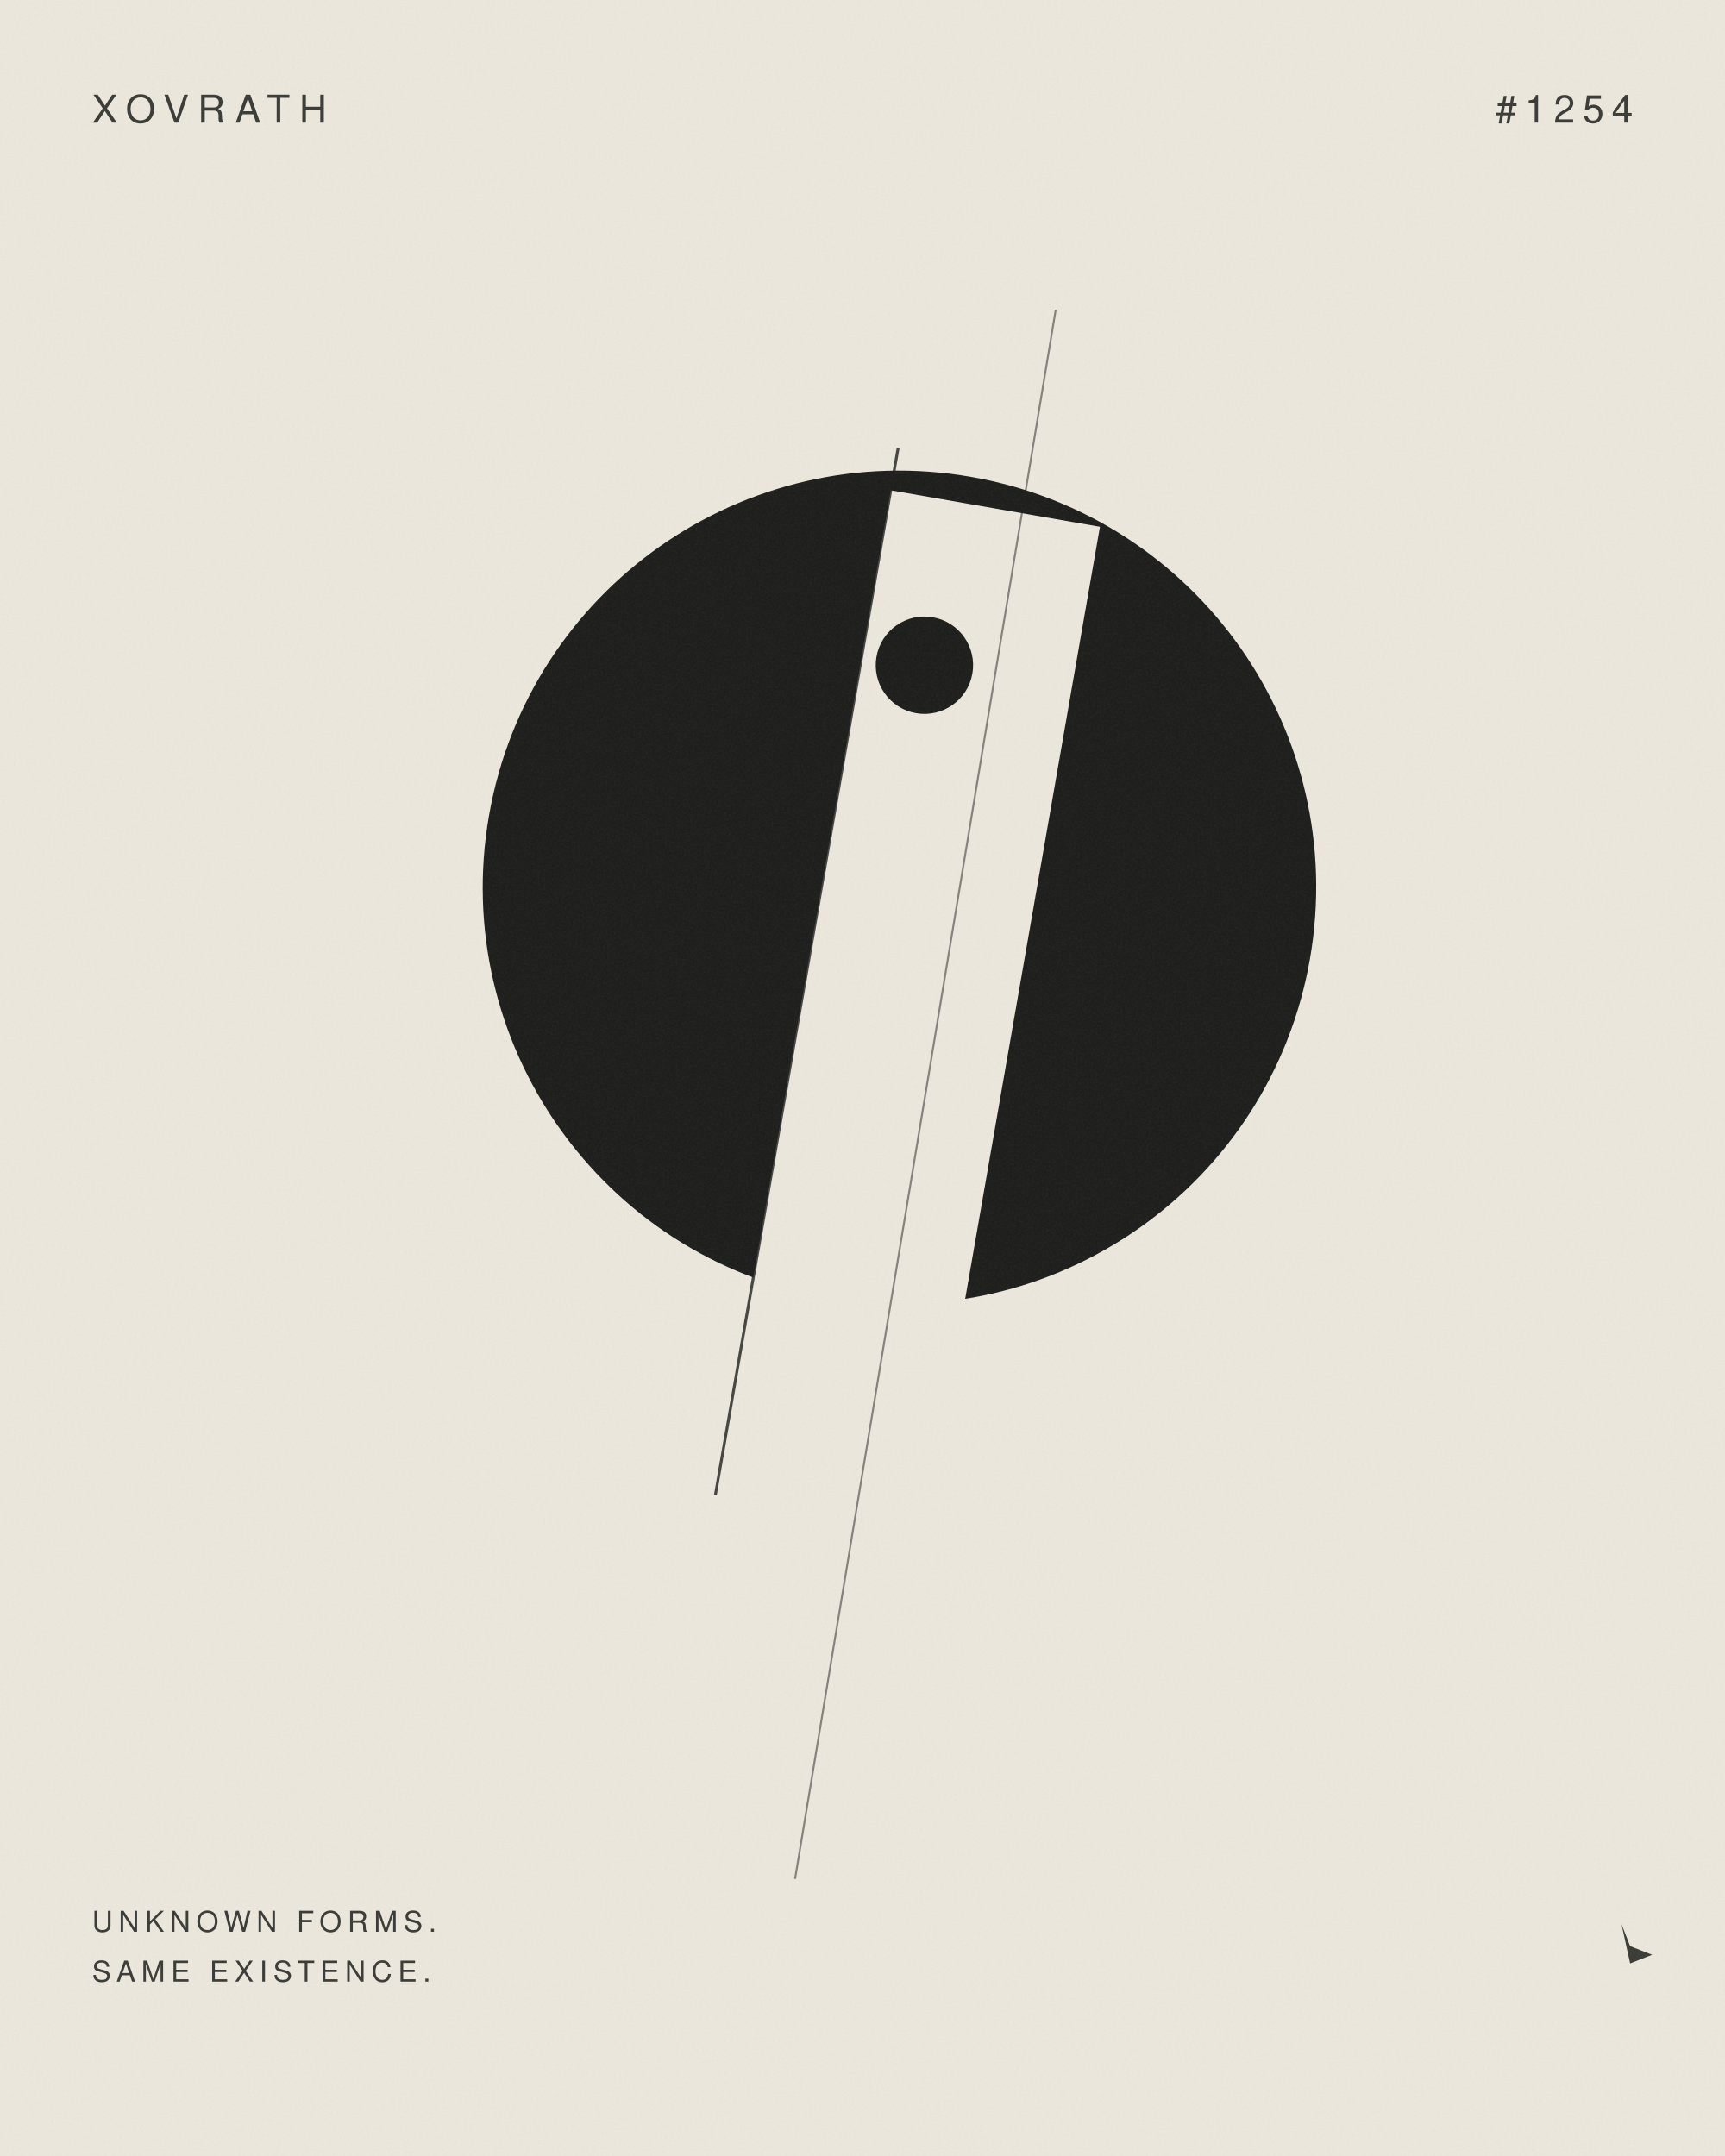
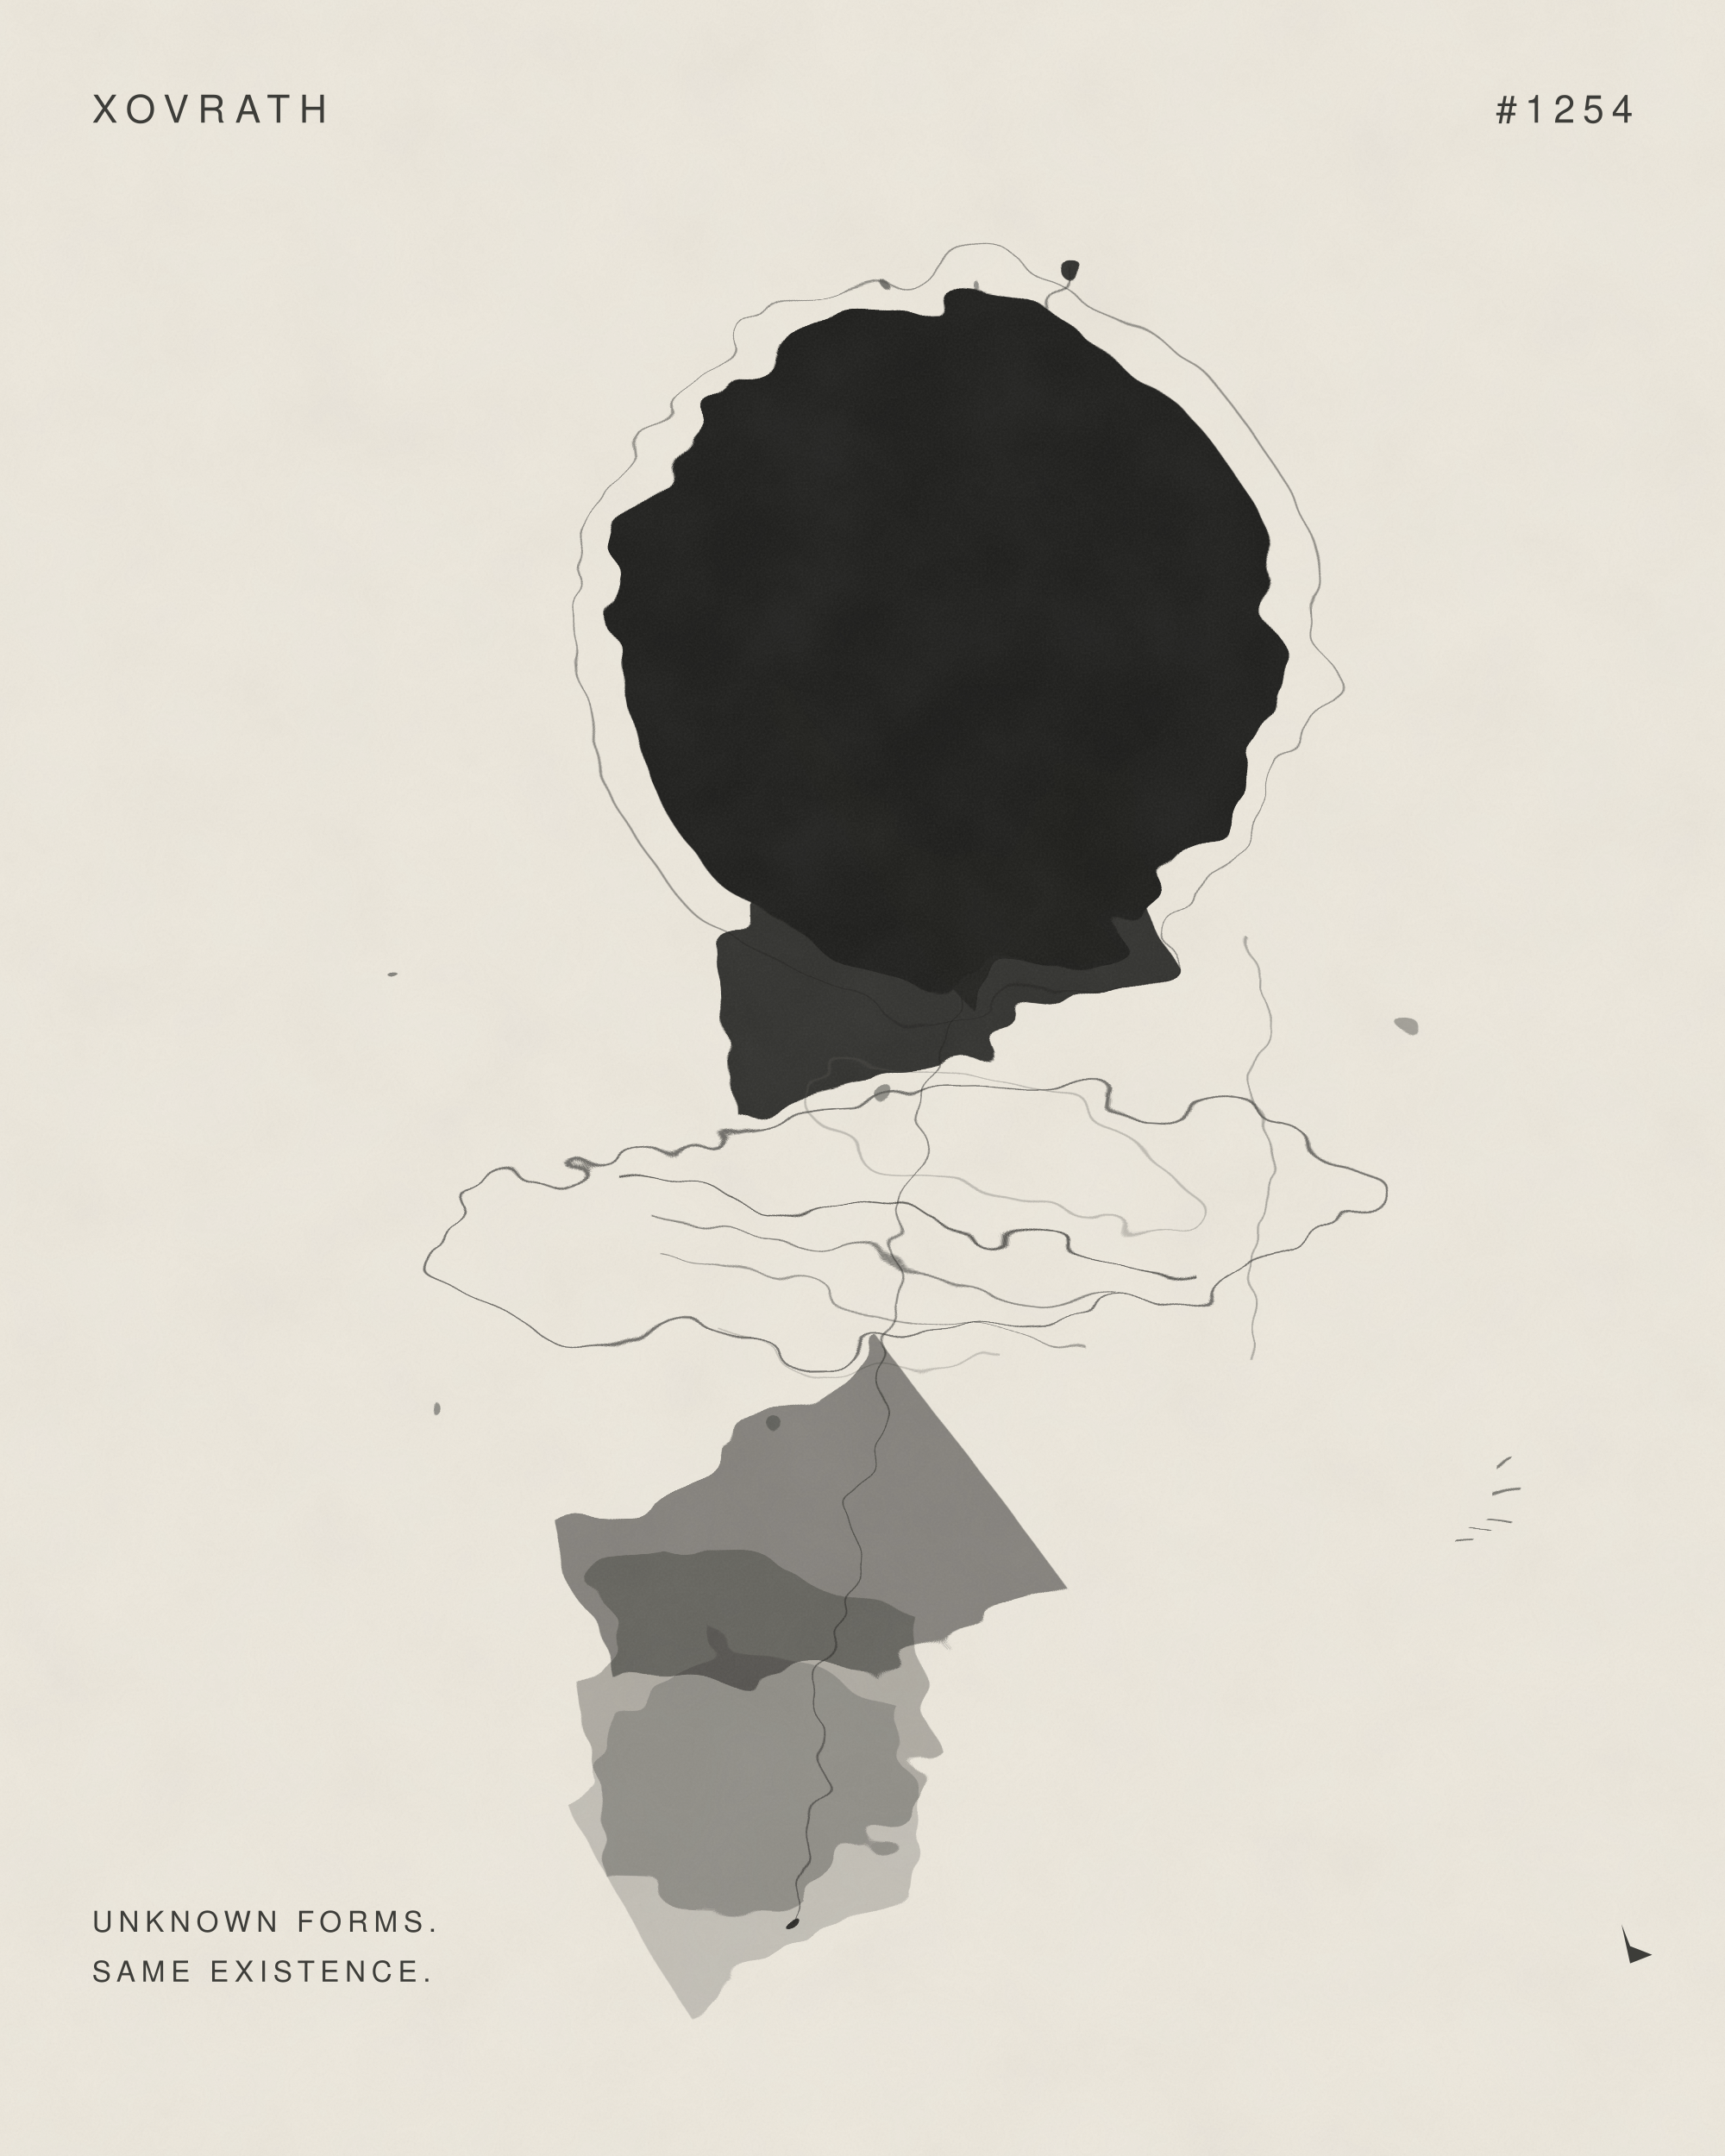
<svg xmlns="http://www.w3.org/2000/svg" viewBox="0 0 900 1125" width="900" height="1125">
+   <defs>
+     <filter id="warp" x="-20%" y="-20%" width="140%" height="140%">
+       <feTurbulence type="fractalNoise" baseFrequency="0.012 0.02" numOctaves="3" seed="90" result="n" />
+       <feDisplacementMap in="SourceGraphic" in2="n" scale="55" />
+     </filter>
+     <filter id="g">
+       <feTurbulence type="fractalNoise" baseFrequency="0.9" numOctaves="2" stitchTiles="stitch" />
+       <feColorMatrix type="saturate" values="0" />
+     </filter>
+     <filter id="g2">
+       <feTurbulence type="fractalNoise" baseFrequency="0.02" numOctaves="4" seed="3" stitchTiles="stitch" />
+       <feColorMatrix type="saturate" values="0" />
+     </filter>
+   </defs>
  <rect width="900" height="1125" fill="#ece7dc" />
  <g transform="rotate(9.9 450 545)">
-     <circle cx="454.9" cy="460.9" r="217.4" fill="#1c1c1a" />
-     <rect x="414.8" y="257.6" width="110.8" height="554.5" fill="#ece7dc" />
-     <line x1="414.8" y1="235.2" x2="414.8" y2="789.8" stroke="#1c1c1a" stroke-width="1.5" opacity="0.8" />
-     <line x1="483.4" y1="150" x2="490.2" y2="980" stroke="#1c1c1a" stroke-width="1" opacity="0.5" />
-     <circle cx="447.8" cy="344.5" r="25.4" fill="#1c1c1a" />
+     <g filter="url(#warp)">
+       <circle cx="458.8" cy="330.9" r="172.4" fill="#1c1c1a" />
+       <circle cx="458.8" cy="330.9" r="192.4" fill="none" stroke="#1c1c1a" stroke-width="1" opacity="0.45" />
+       <line x1="489.6" y1="130" x2="489.6" y2="1000" stroke="#1c1c1a" stroke-width="1" opacity="0.5" />
+       <circle cx="489.6" cy="130" r="5.4" fill="#1c1c1a" opacity="0.9" />
+       <circle cx="489.6" cy="1000" r="4.1" fill="#1c1c1a" opacity="0.9" />
+       <polygon points="595.8,466.9 517.1,534.3 390.4,590.2 371.2,511.7 449.1,364.8 493.6,319.3" fill="#1c1c1a" fill-opacity="0.9" />
+       <polygon points="590.6,440.5 499.4,512.6 468.4,489.3 375.5,387.3 459.5,303.6 503.7,271.3" fill="#1c1c1a" fill-opacity="0.8" />
+       <polygon points="576.7,333.8 512.2,438.7 440.5,428.9 382.9,371.5 463.5,259 509.7,251.7" fill="#1c1c1a" fill-opacity="0.6" />
+       <polygon points="601.3,803.3 485.9,696.4 442.5,732.6 339.4,822 368.5,882.6 512.9,867.8" fill="#1c1c1a" fill-opacity="0.5" />
+       <polygon points="551.4,898 526.4,832.5 388.7,818.5 354.4,892.3 396.4,998.9 492.7,987" fill="#1c1c1a" fill-opacity="0.3" />
+       <polygon points="539.8,967.9 536.3,891.4 417.4,852.5 360.5,955.9 446,1057.5 496.5,1025.7" fill="#1c1c1a" fill-opacity="0.2" />
+       <line x1="332.4" y1="630.5" x2="638.4" y2="630.5" stroke="#1c1c1a" stroke-width="1" opacity="0.7" />
+       <line x1="361.6" y1="656.5" x2="609.2" y2="656.5" stroke="#1c1c1a" stroke-width="1" opacity="0.5" />
+       <line x1="376.9" y1="682.5" x2="593.9" y2="682.5" stroke="#1c1c1a" stroke-width="1" opacity="0.4" />
+       <line x1="405.9" y1="708.5" x2="564.9" y2="708.5" stroke="#1c1c1a" stroke-width="1" opacity="0.2" />
+       <ellipse cx="485.4" cy="632.5" rx="251.2" ry="61.4" fill="none" stroke="#1c1c1a" stroke-width="1.2" opacity="0.6" transform="rotate(-14.2 485.4 632.5)" />
+       <line x1="803.5" y1="695" x2="816.4" y2="695" stroke="#555550" stroke-width="1.5" opacity="0.75" />
+       <line x1="803.5" y1="709" x2="822.7" y2="709" stroke="#555550" stroke-width="1.5" opacity="0.75" />
+       <line x1="803.5" y1="723" x2="817.1" y2="723" stroke="#555550" stroke-width="1.5" opacity="0.75" />
+       <line x1="803.5" y1="737" x2="815.2" y2="737" stroke="#555550" stroke-width="1.5" opacity="0.75" />
+       <line x1="803.5" y1="751" x2="814.6" y2="751" stroke="#555550" stroke-width="1.5" opacity="0.75" />
+       <circle cx="392.1" cy="151.1" r="1.9" fill="#555550" opacity="0.8" />
+       <circle cx="452.8" cy="156.9" r="1.6" fill="#555550" opacity="0.6" />
+       <circle cx="439.7" cy="748.9" r="3.8" fill="#555550" opacity="0.8" />
+       <circle cx="469" cy="572.3" r="4.9" fill="#555550" opacity="0.6" />
+       <circle cx="263.7" cy="770.4" r="2.5" fill="#555550" opacity="0.6" />
+       <circle cx="727.2" cy="485" r="4.9" fill="#555550" opacity="0.5" />
+       <circle cx="200.5" cy="549.4" r="2.3" fill="#555550" opacity="0.7" />
+       <line x1="682.3" y1="676.5" x2="651.4" y2="468.7" stroke="#555550" stroke-width="1" opacity="0.45" />
+       <ellipse cx="527.3" cy="584" rx="104.2" ry="30.4" fill="none" stroke="#555550" stroke-width="1.2" opacity="0.3" transform="rotate(5.4 527.3 584)" />
+     </g>
  </g>
-   <filter id="g">
-     <feTurbulence type="fractalNoise" baseFrequency="0.9" numOctaves="2" stitchTiles="stitch" />
-     <feColorMatrix type="saturate" values="0" />
-   </filter>
-   <rect width="900" height="1125" filter="url(#g)" opacity="0.06" />
+   <rect width="900" height="1125" filter="url(#g)" opacity="0.07" />
+   <rect width="900" height="1125" filter="url(#g2)" opacity="0.06" />
  <text x="48" y="64" font-family="Helvetica, Arial, sans-serif" font-size="20" letter-spacing="5" fill="#3d3d39">XOVRATH</text>
  <text x="852" y="64" text-anchor="end" font-family="Helvetica, Arial, sans-serif" font-size="20" letter-spacing="4" fill="#3d3d39">#1254</text>
  <text x="48" y="1008" font-family="Helvetica, Arial, sans-serif" font-size="15" letter-spacing="3" fill="#3d3d39">UNKNOWN FORMS.</text>
  <text x="48" y="1034" font-family="Helvetica, Arial, sans-serif" font-size="15" letter-spacing="3" fill="#3d3d39">SAME EXISTENCE.</text>
  <path d="M 846 1004 L 850.5 1015.5 L 862 1020 L 850.5 1024.5 Z" fill="#3d3d39" />
</svg>
